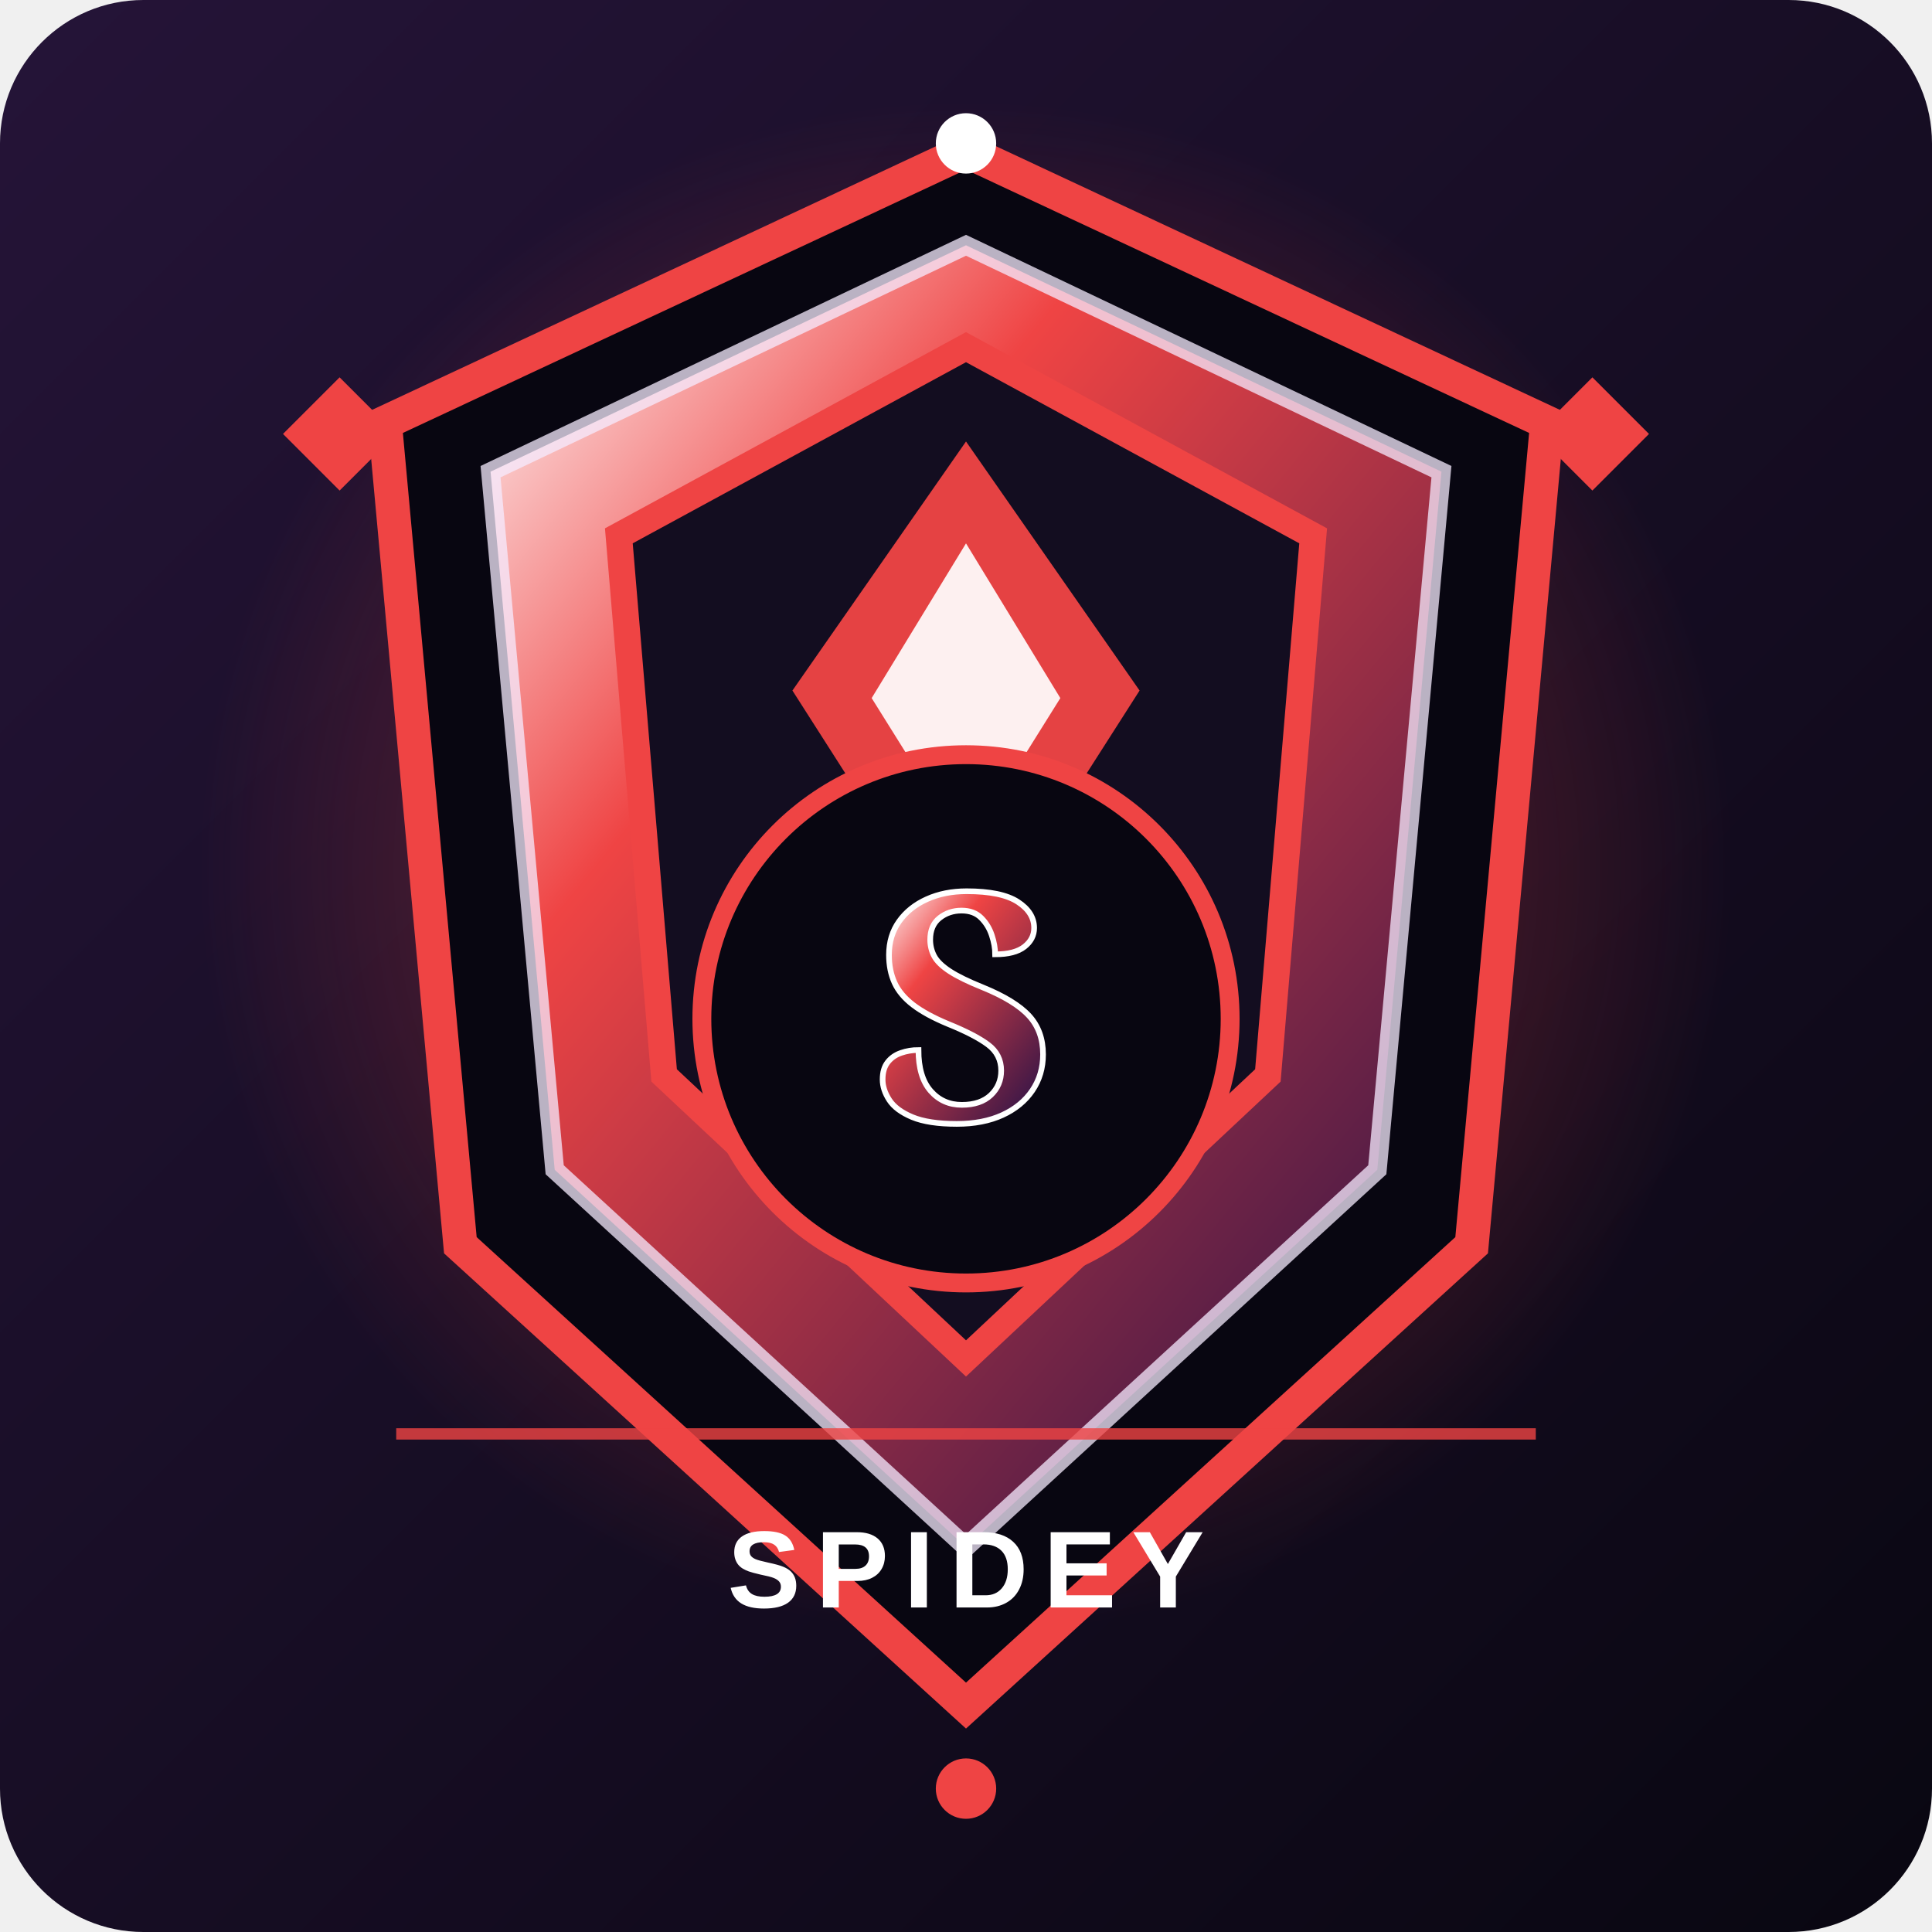
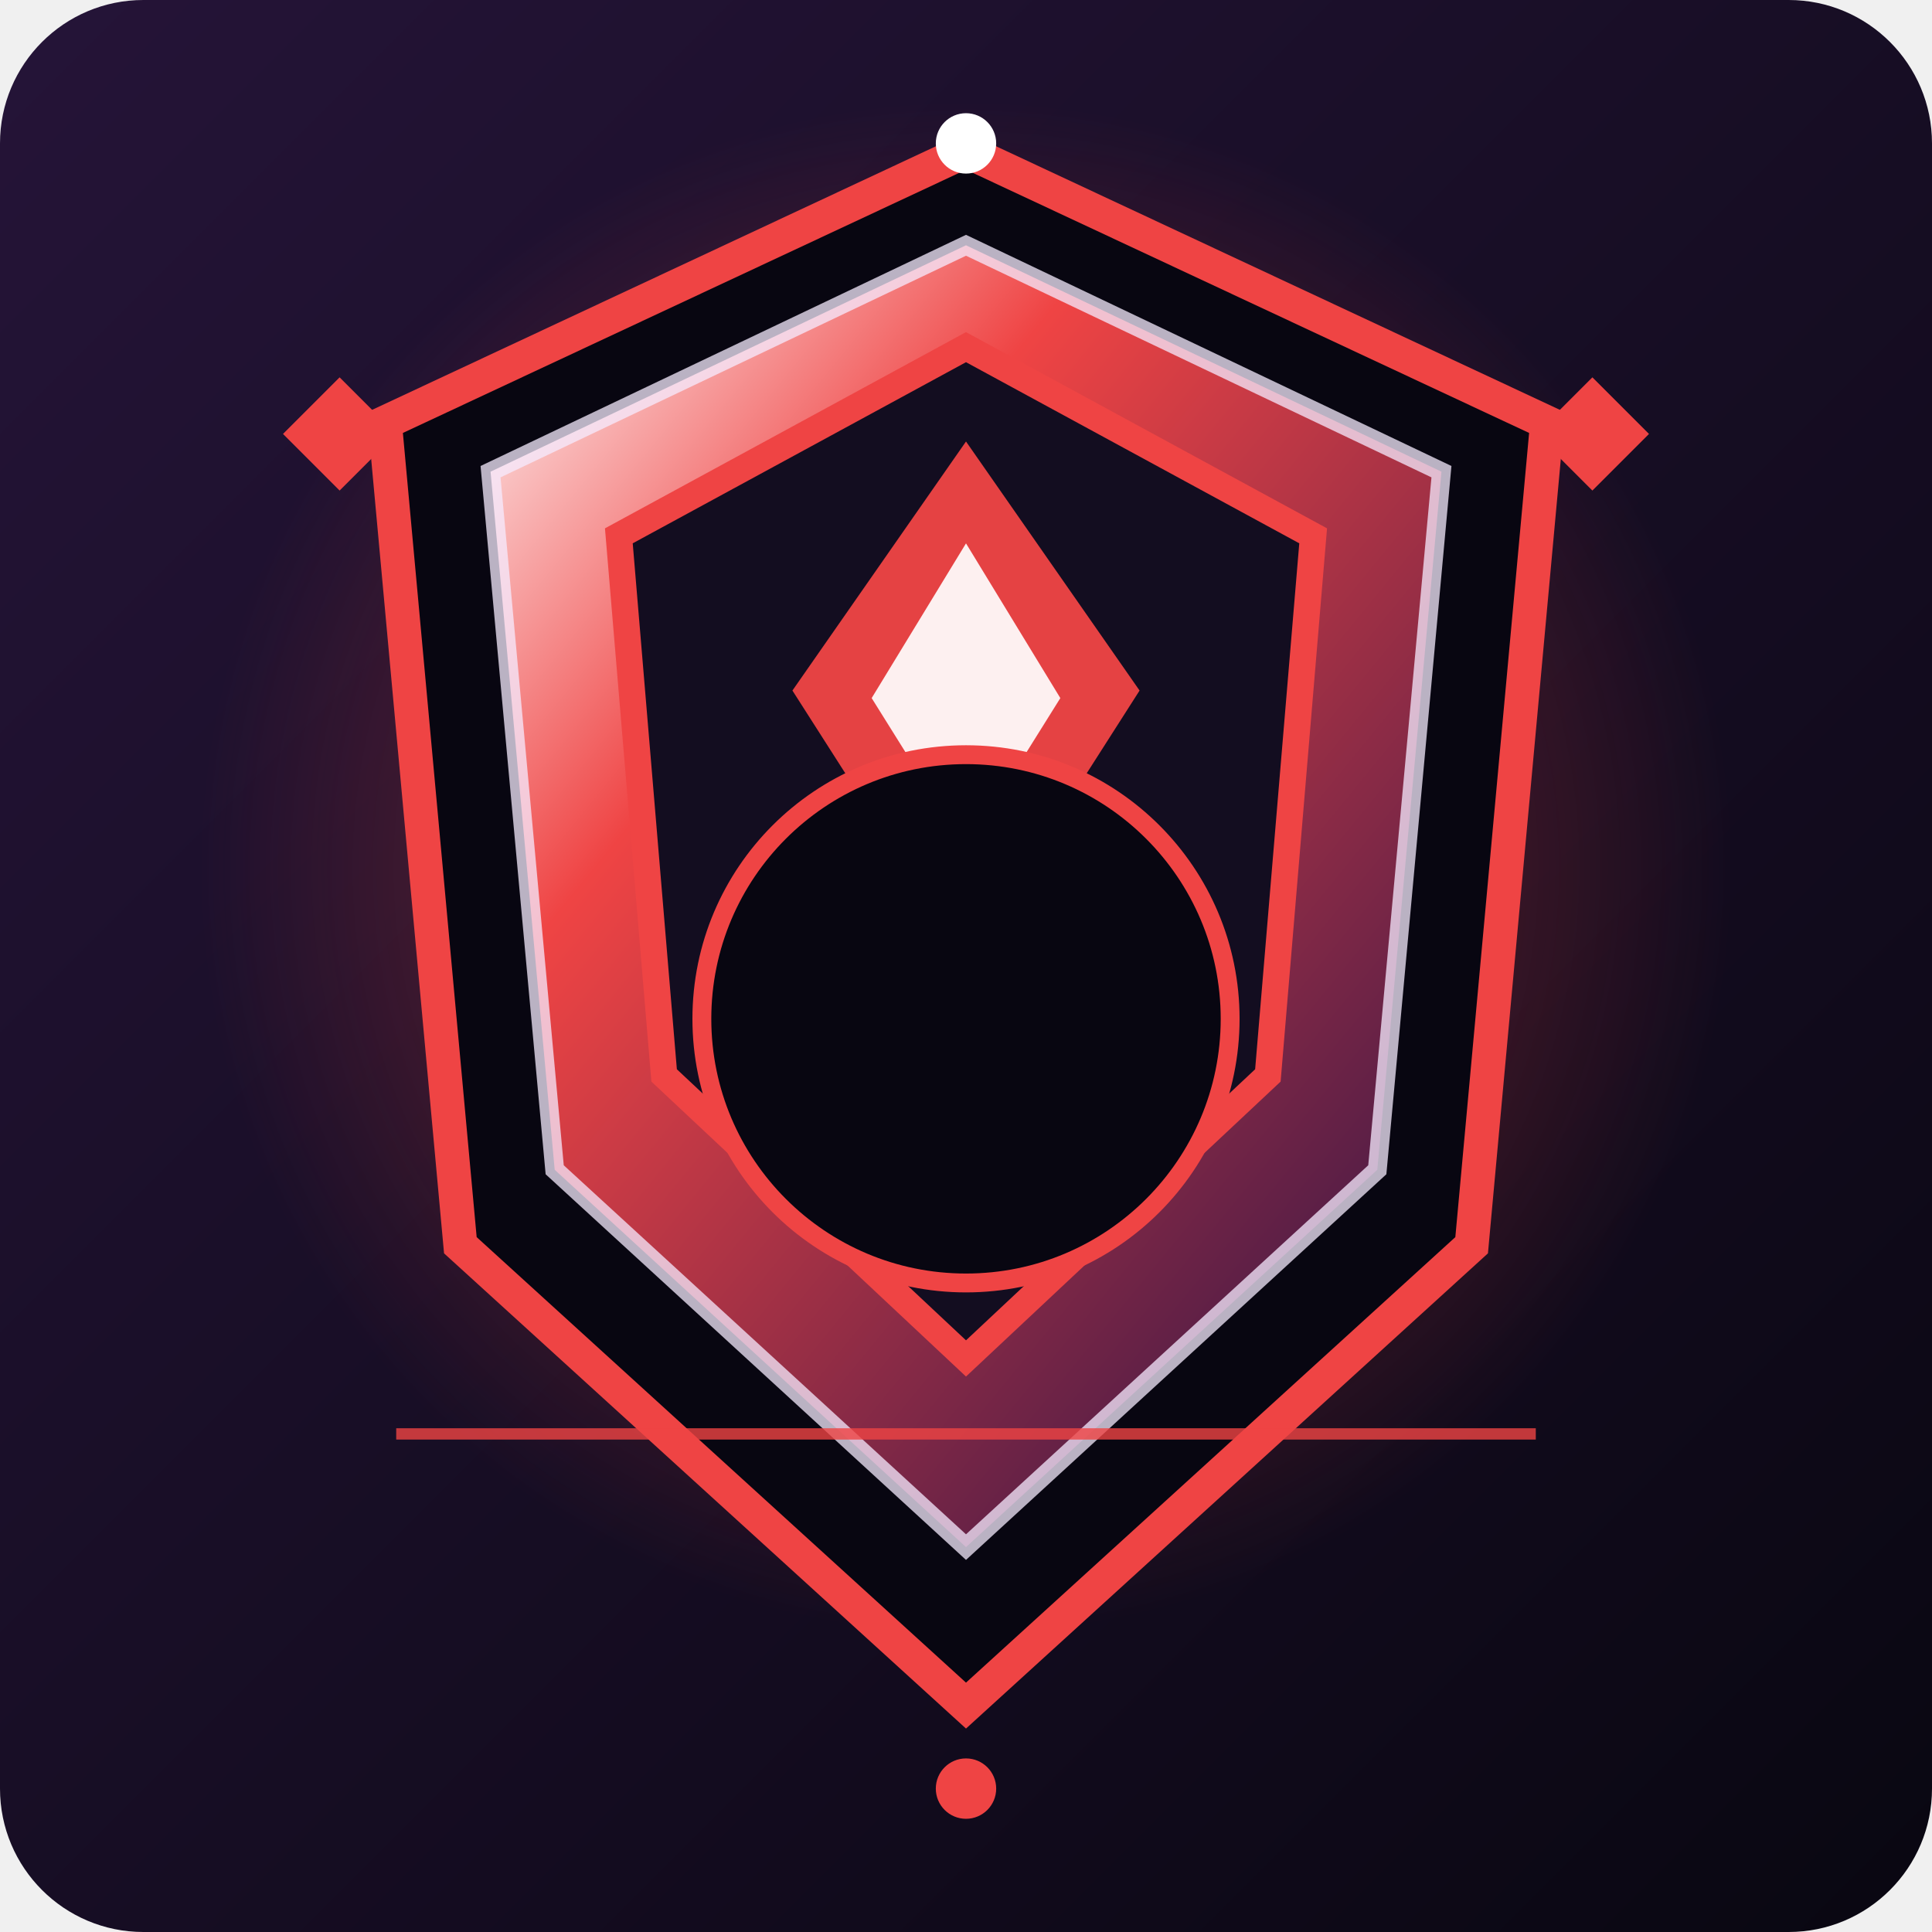
<svg xmlns="http://www.w3.org/2000/svg" viewBox="0 0 512 512" role="img" aria-label="SPIDEY rank emblem">
  <defs>
    <linearGradient id="bg" x1="0" y1="0" x2="1" y2="1">
      <stop stop-color="#251438" />
      <stop offset="1" stop-color="#090711" />
    </linearGradient>
    <linearGradient id="metal" x1="0" y1="0" x2="0.9" y2="1">
      <stop stop-color="#fff" />
      <stop offset=".32" stop-color="#ef4444" />
      <stop offset="1" stop-color="#301447" />
    </linearGradient>
    <radialGradient id="glow">
      <stop stop-color="#ef4444" stop-opacity=".55" />
      <stop offset="1" stop-color="#ef4444" stop-opacity="0" />
    </radialGradient>
    <filter id="shadow">
      <feGaussianBlur stdDeviation="9" />
    </filter>
  </defs>
  <rect width="512" height="512" rx="38" fill="url(#bg)" />
  <circle cx="256" cy="230" r="205" fill="url(#glow)" />
  <path d="M256 40 410 112 390 330 256 452 122 330 102 112Z" fill="#080611" stroke="#ef4444" stroke-width="9" />
  <path d="M256 65 382 125 365 310 256 410 147 310 130 125Z" fill="url(#metal)" stroke="#f5eaff" stroke-opacity=".75" stroke-width="5" />
  <path d="M256 92 348 142 336 285 256 360 176 285 164 142Z" fill="#130d20" stroke="#ef4444" stroke-width="7" />
  <path d="M256 117 302 183 256 255 210 183Z" fill="#ef4444" opacity=".95" />
  <path d="M256 144 281 185 256 225 231 185Z" fill="#fff" opacity=".92" />
  <circle cx="256" cy="270" r="70" fill="#080611" stroke="#ef4444" stroke-width="5" />
-   <text x="256" y="297" text-anchor="middle" font-family="Georgia,serif" font-size="84" font-weight="900" fill="url(#metal)" stroke="#fff" stroke-width="1.5">S</text>
  <path d="M105 380H407" stroke="#ef4444" stroke-width="3" opacity=".8" />
-   <text x="256" y="426" text-anchor="middle" font-family="Arial,sans-serif" font-size="29" font-weight="900" letter-spacing="4" fill="#fff">SPIDEY</text>
  <path d="m90 100 15 15-15 15-15-15Zm332 0 15 15-15 15-15-15Z" fill="#ef4444" />
  <circle cx="256" cy="38" r="8" fill="#fff" />
  <circle cx="256" cy="474" r="8" fill="#ef4444" />
</svg>
